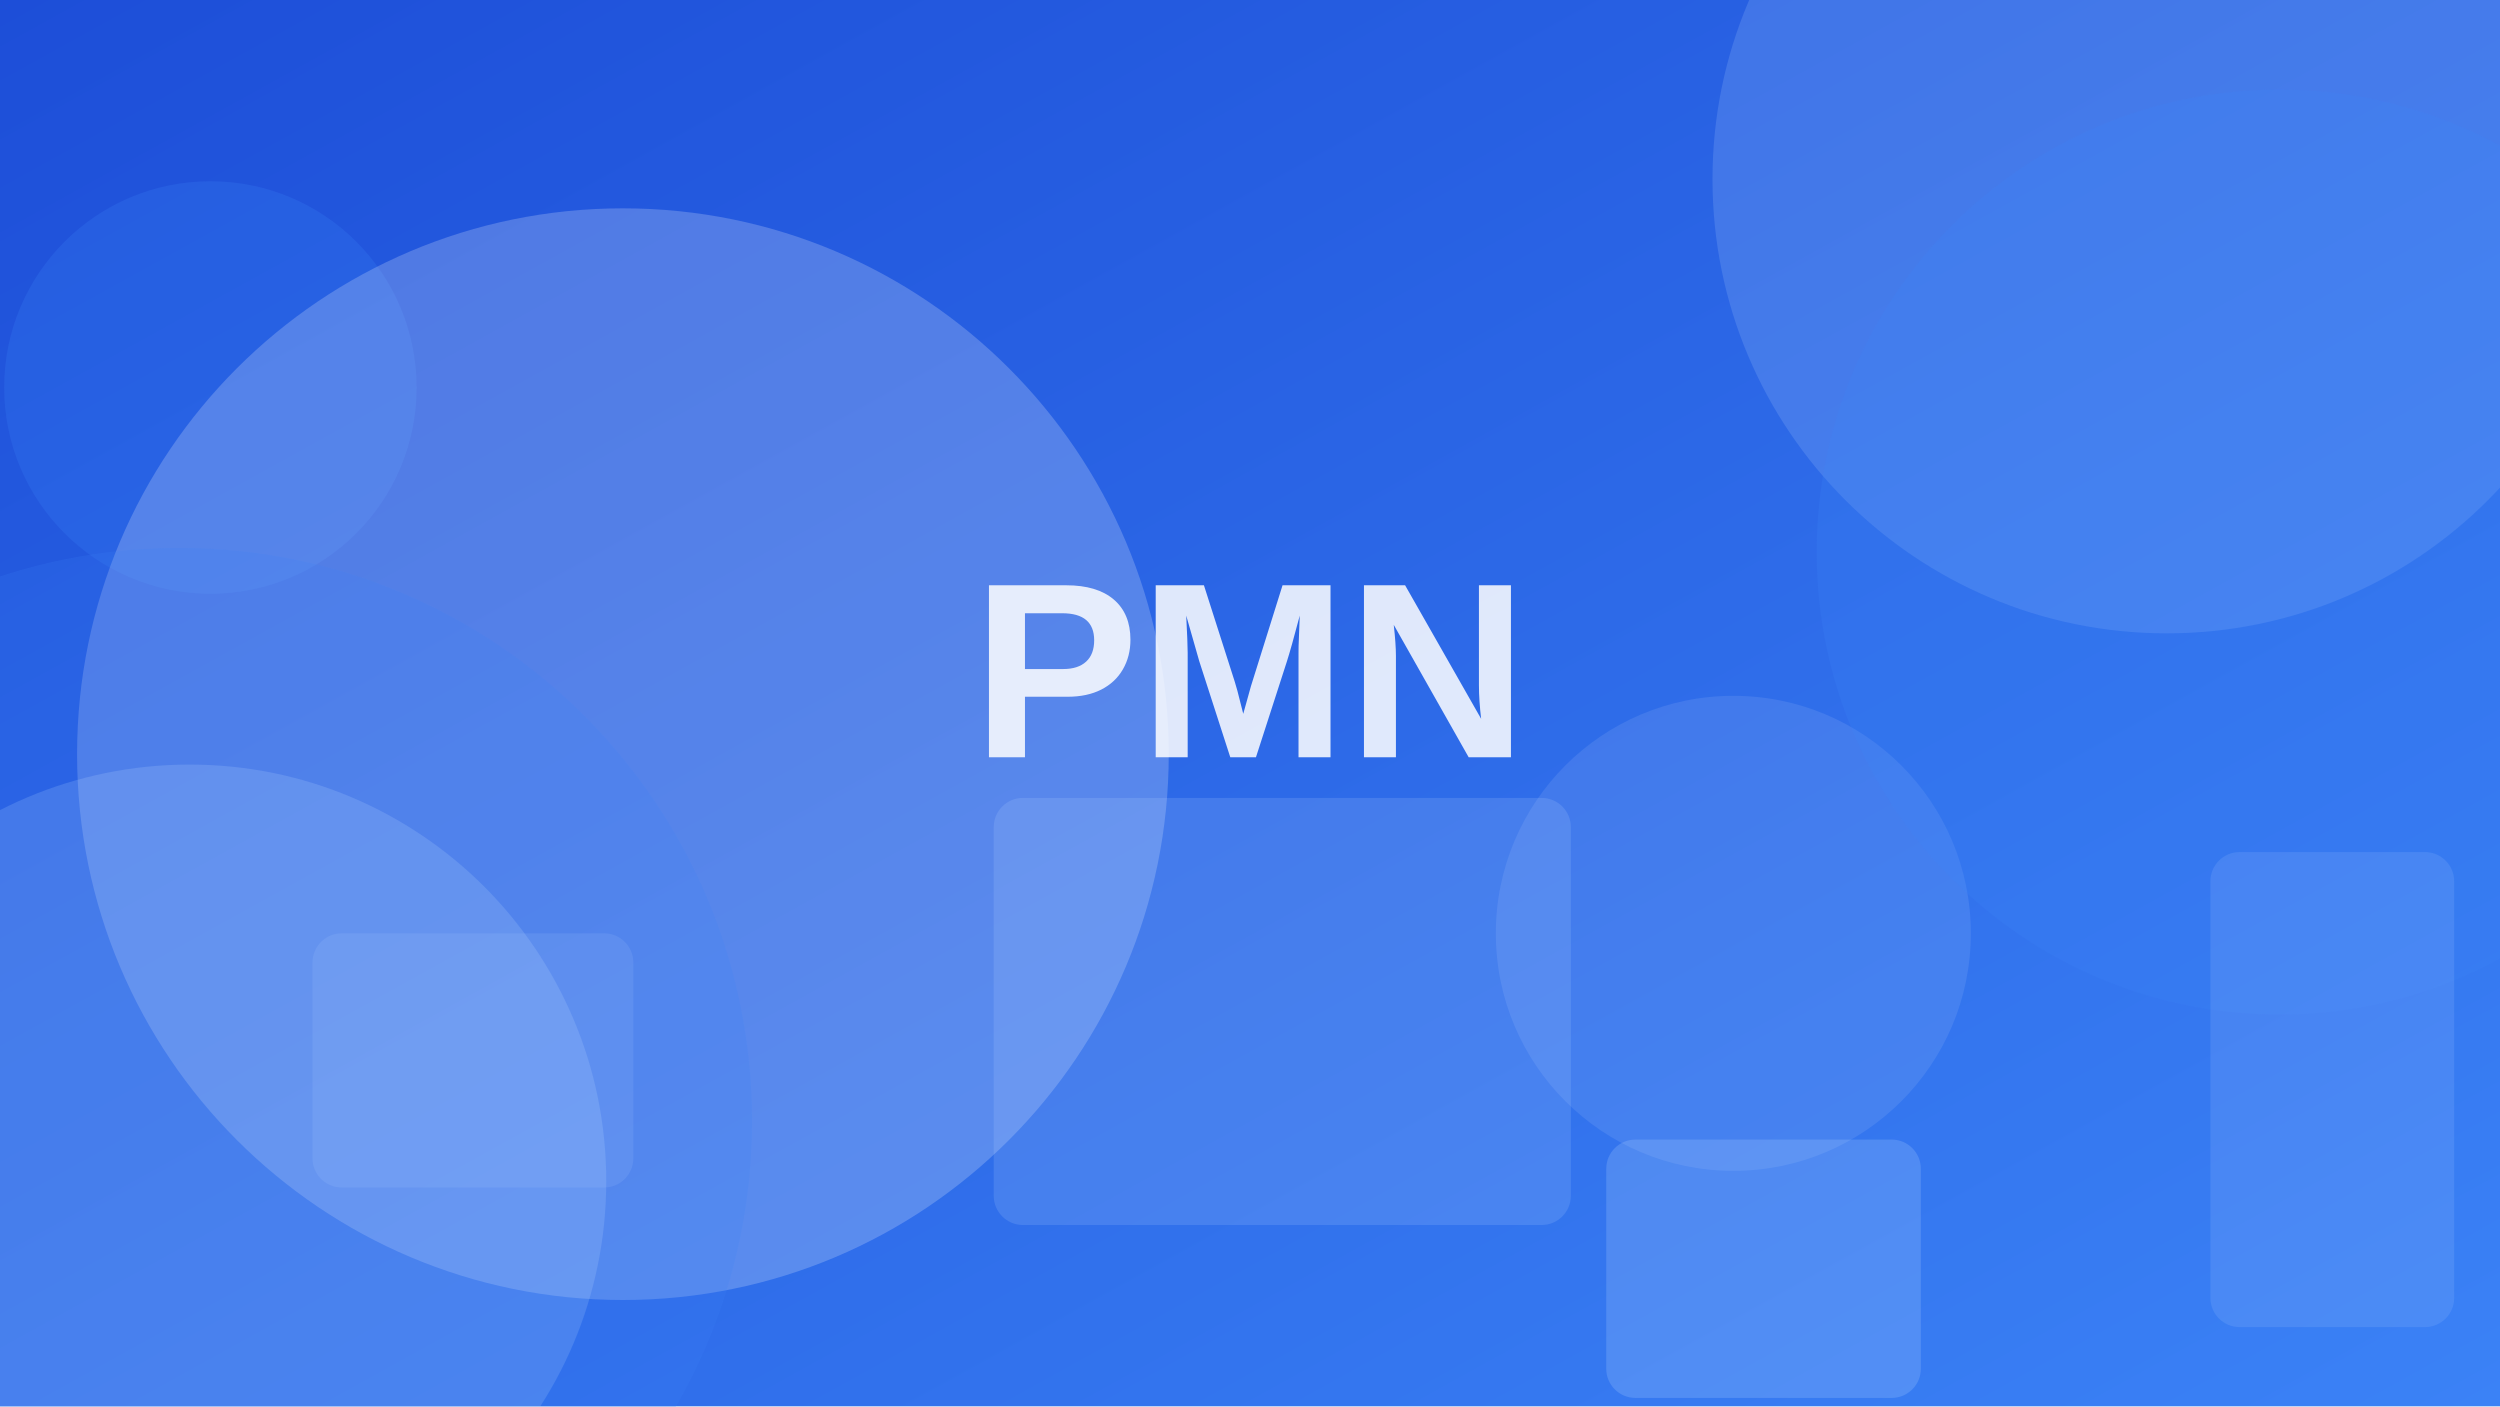
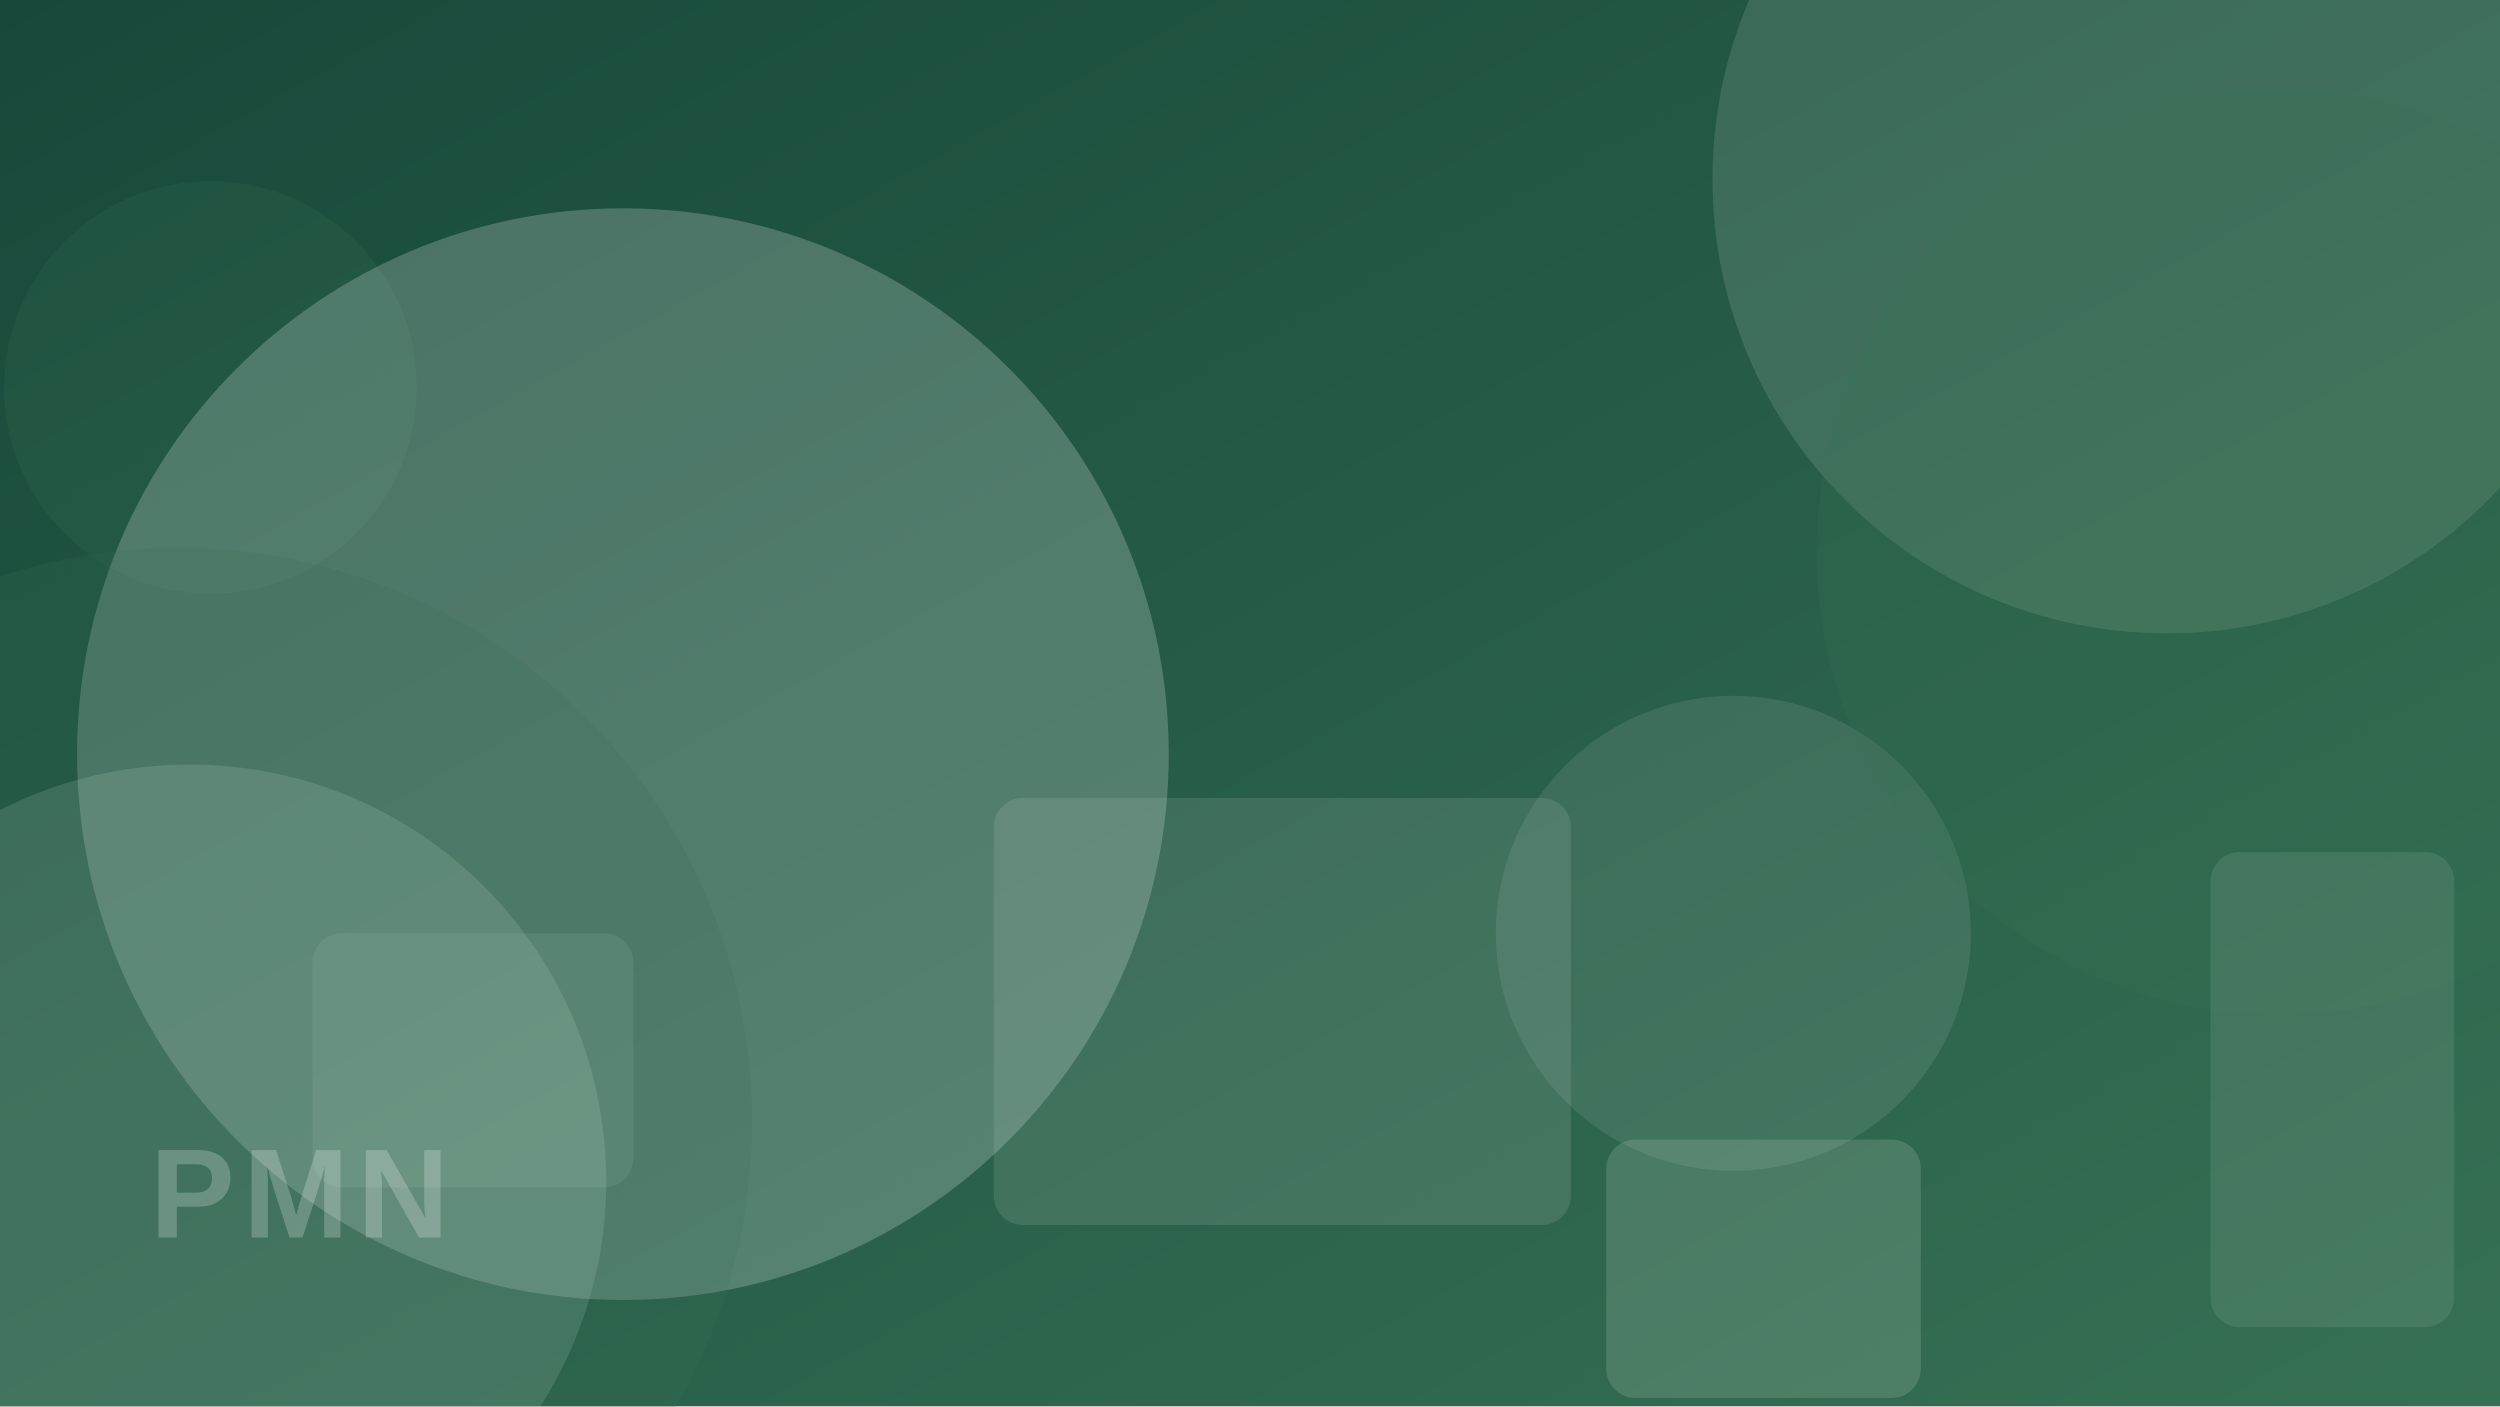
<svg xmlns="http://www.w3.org/2000/svg" viewBox="0 0 1200 675" width="1200" height="675" role="img" aria-label="Peringatan Maulid Nabi dan Pengajian Akbar RW">
  <defs>
    <linearGradient id="g" x1="0" y1="0" x2="1" y2="1">
-       <stop offset="0%" stop-color="#1d4ed8" />
-       <stop offset="100%" stop-color="#3b82f6" />
+       <stop offset="0%" stop-color="#17493a" />
+       <stop offset="100%" stop-color="#367054" />
    </linearGradient>
  </defs>
  <rect width="1200" height="675" fill="url(#g)" />
-   <circle cx="101" cy="186" r="99" fill="#3b82f6" opacity="0.23" />
-   <circle cx="91" cy="567" r="200" fill="#bfdbfe" opacity="0.21" />
+   <circle cx="101" cy="186" r="99" fill="#367054" opacity="0.23" />
+   <circle cx="91" cy="567" r="200" fill="#b9cfc0" opacity="0.21" />
  <circle cx="299" cy="362" r="262" fill="#ffffff" opacity="0.21" />
-   <circle cx="86" cy="538" r="275" fill="#3b82f6" opacity="0.19" />
-   <circle cx="1040" cy="86" r="218" fill="#bfdbfe" opacity="0.17" />
+   <circle cx="86" cy="538" r="275" fill="#367054" opacity="0.19" />
+   <circle cx="1040" cy="86" r="218" fill="#b9cfc0" opacity="0.17" />
  <circle cx="832" cy="448" r="114" fill="#ffffff" opacity="0.09" />
-   <circle cx="1094" cy="265" r="222" fill="#3b82f6" opacity="0.22" />
-   <rect x="477" y="383" width="277" height="205" rx="14" fill="#bfdbfe" opacity="0.16" />
-   <rect x="771" y="547" width="151" height="124" rx="14" fill="#bfdbfe" opacity="0.20" />
-   <rect x="150" y="448" width="154" height="122" rx="14" fill="#bfdbfe" opacity="0.11" />
-   <rect x="1061" y="409" width="117" height="228" rx="14" fill="#bfdbfe" opacity="0.13" />
-   <text x="600" y="363.5" text-anchor="middle" font-family="Segoe UI, Arial, sans-serif" font-size="120" font-weight="700" fill="#ffffff" opacity="0.85">PMN</text>
+   <circle cx="1094" cy="265" r="222" fill="#367054" opacity="0.22" />
+   <rect x="477" y="383" width="277" height="205" rx="14" fill="#b9cfc0" opacity="0.16" />
+   <rect x="771" y="547" width="151" height="124" rx="14" fill="#b9cfc0" opacity="0.20" />
+   <rect x="150" y="448" width="154" height="122" rx="14" fill="#b9cfc0" opacity="0.11" />
+   <rect x="1061" y="409" width="117" height="228" rx="14" fill="#b9cfc0" opacity="0.13" />
+   <text x="72" y="594" font-family="Segoe UI, Arial, sans-serif" font-size="61" font-weight="700" letter-spacing="4" fill="#ffffff" opacity="0.22">PMN</text>
</svg>
